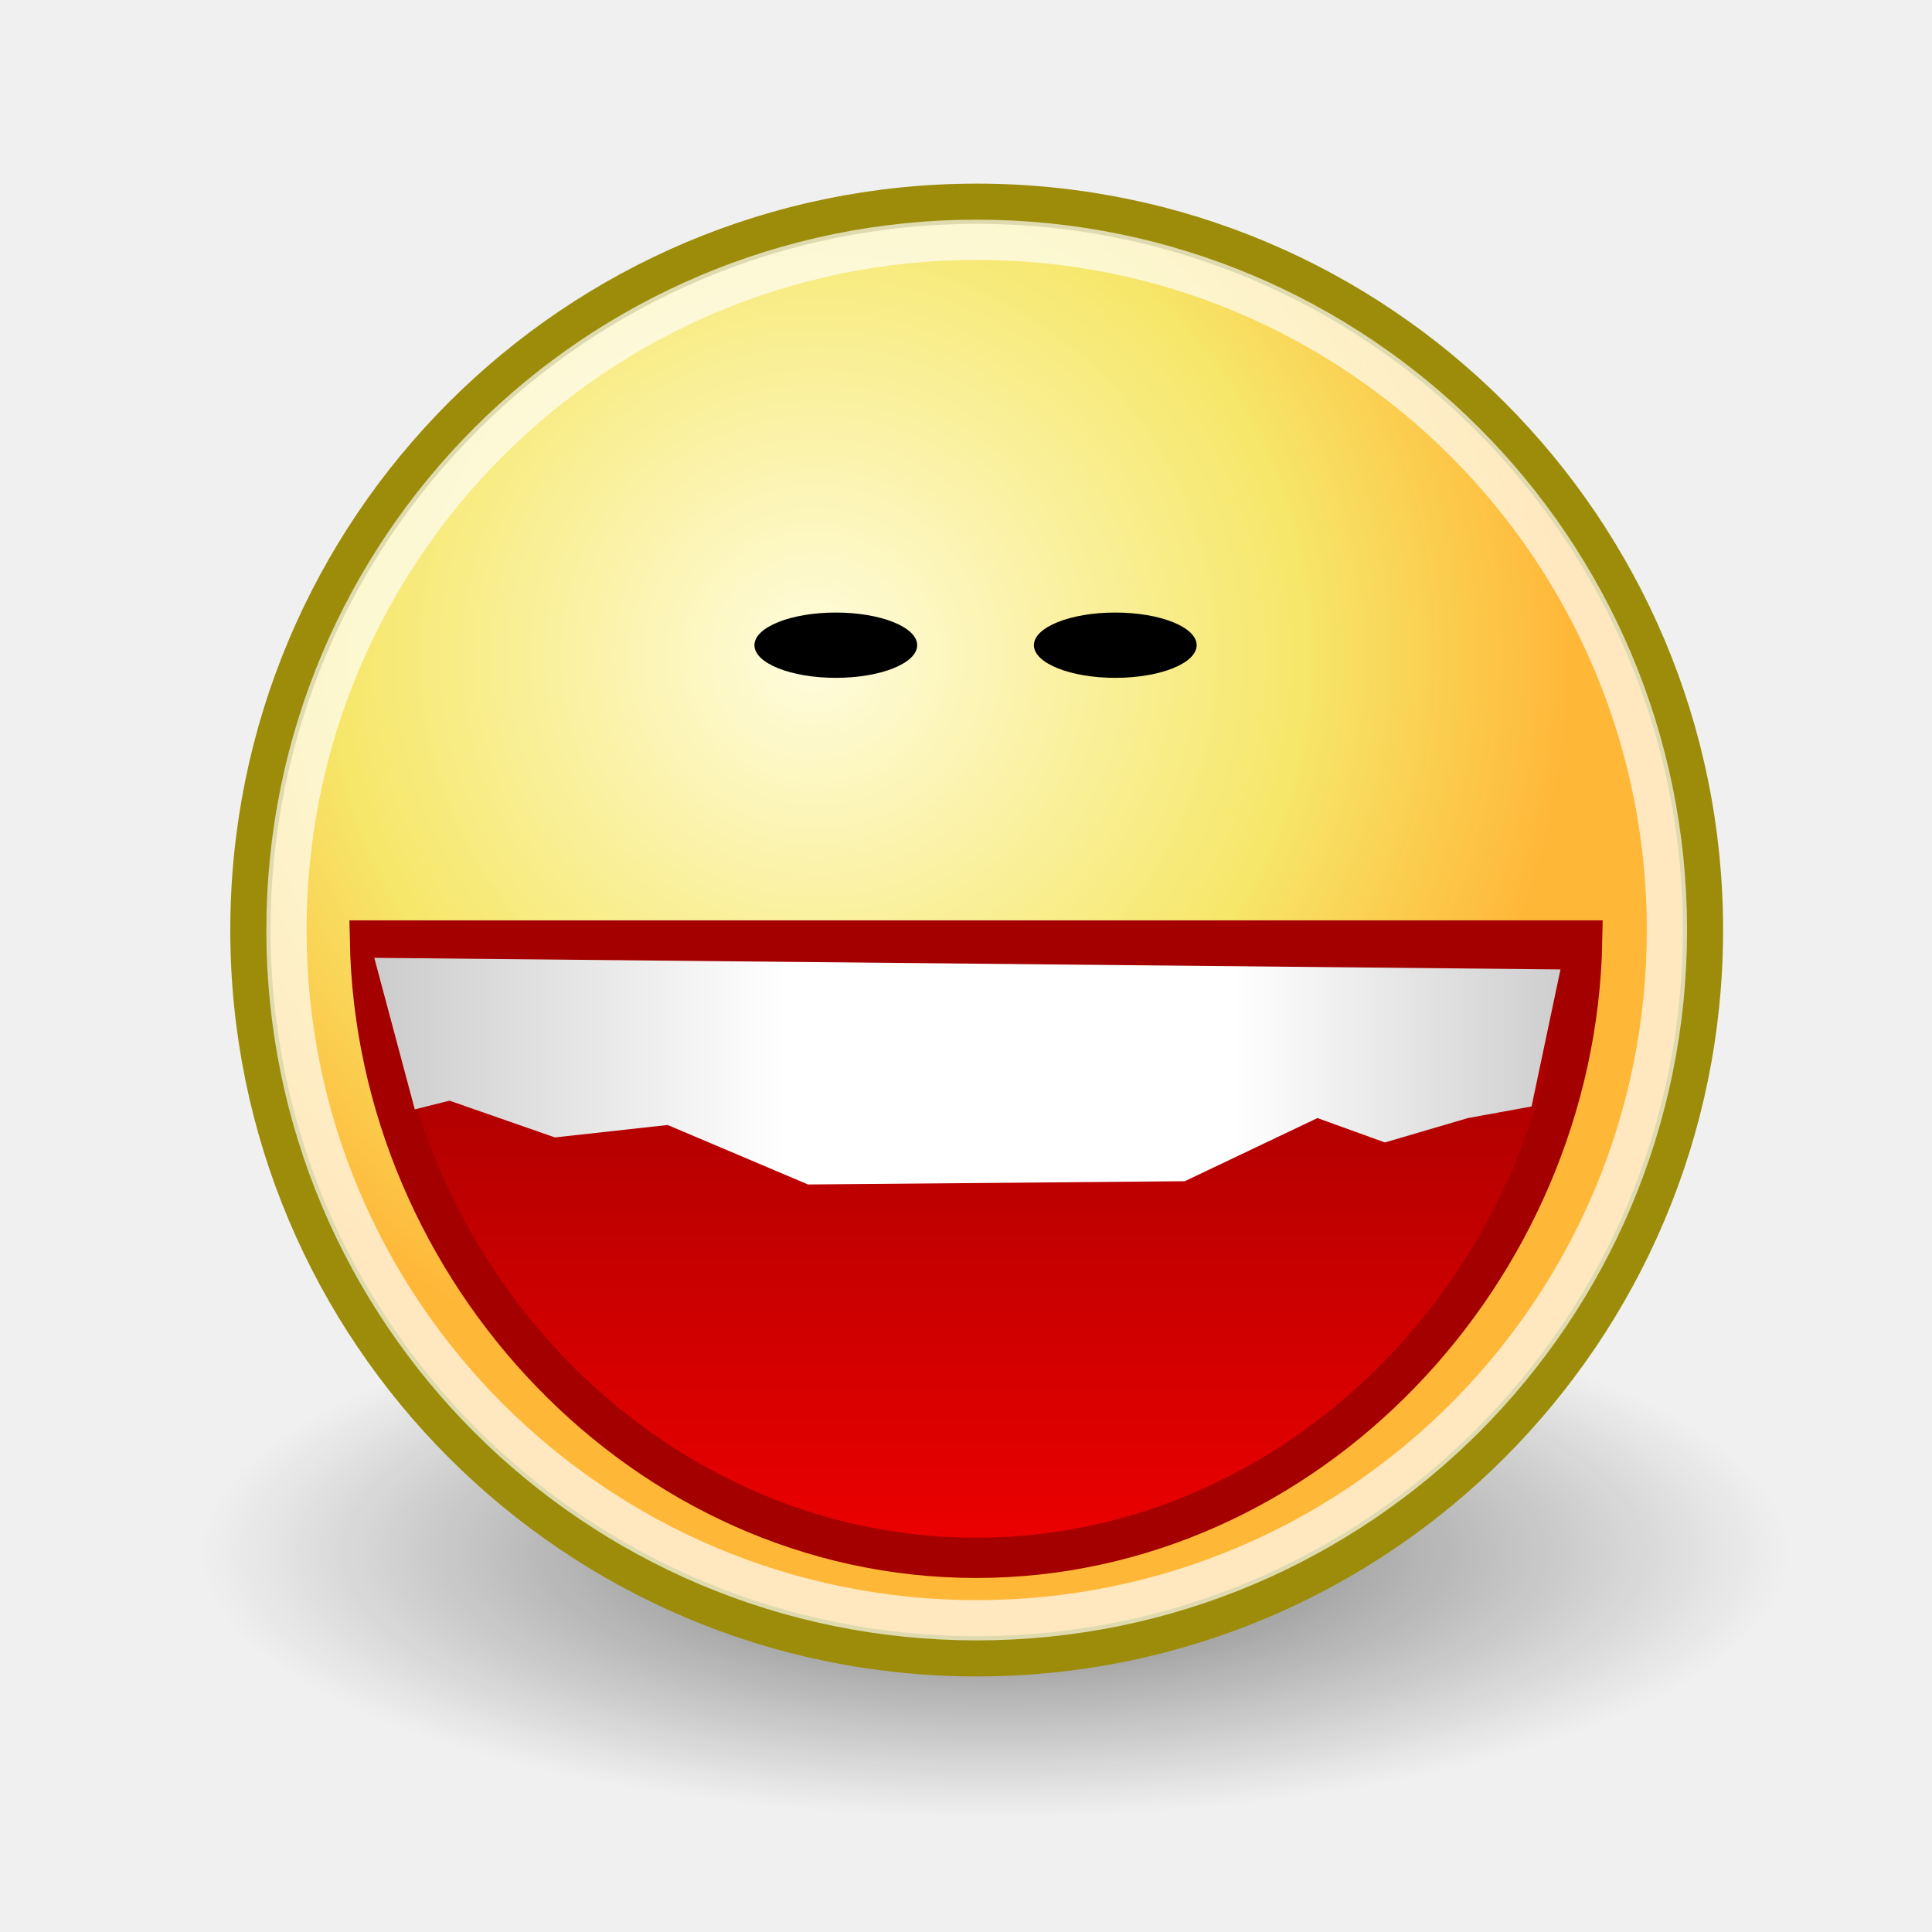
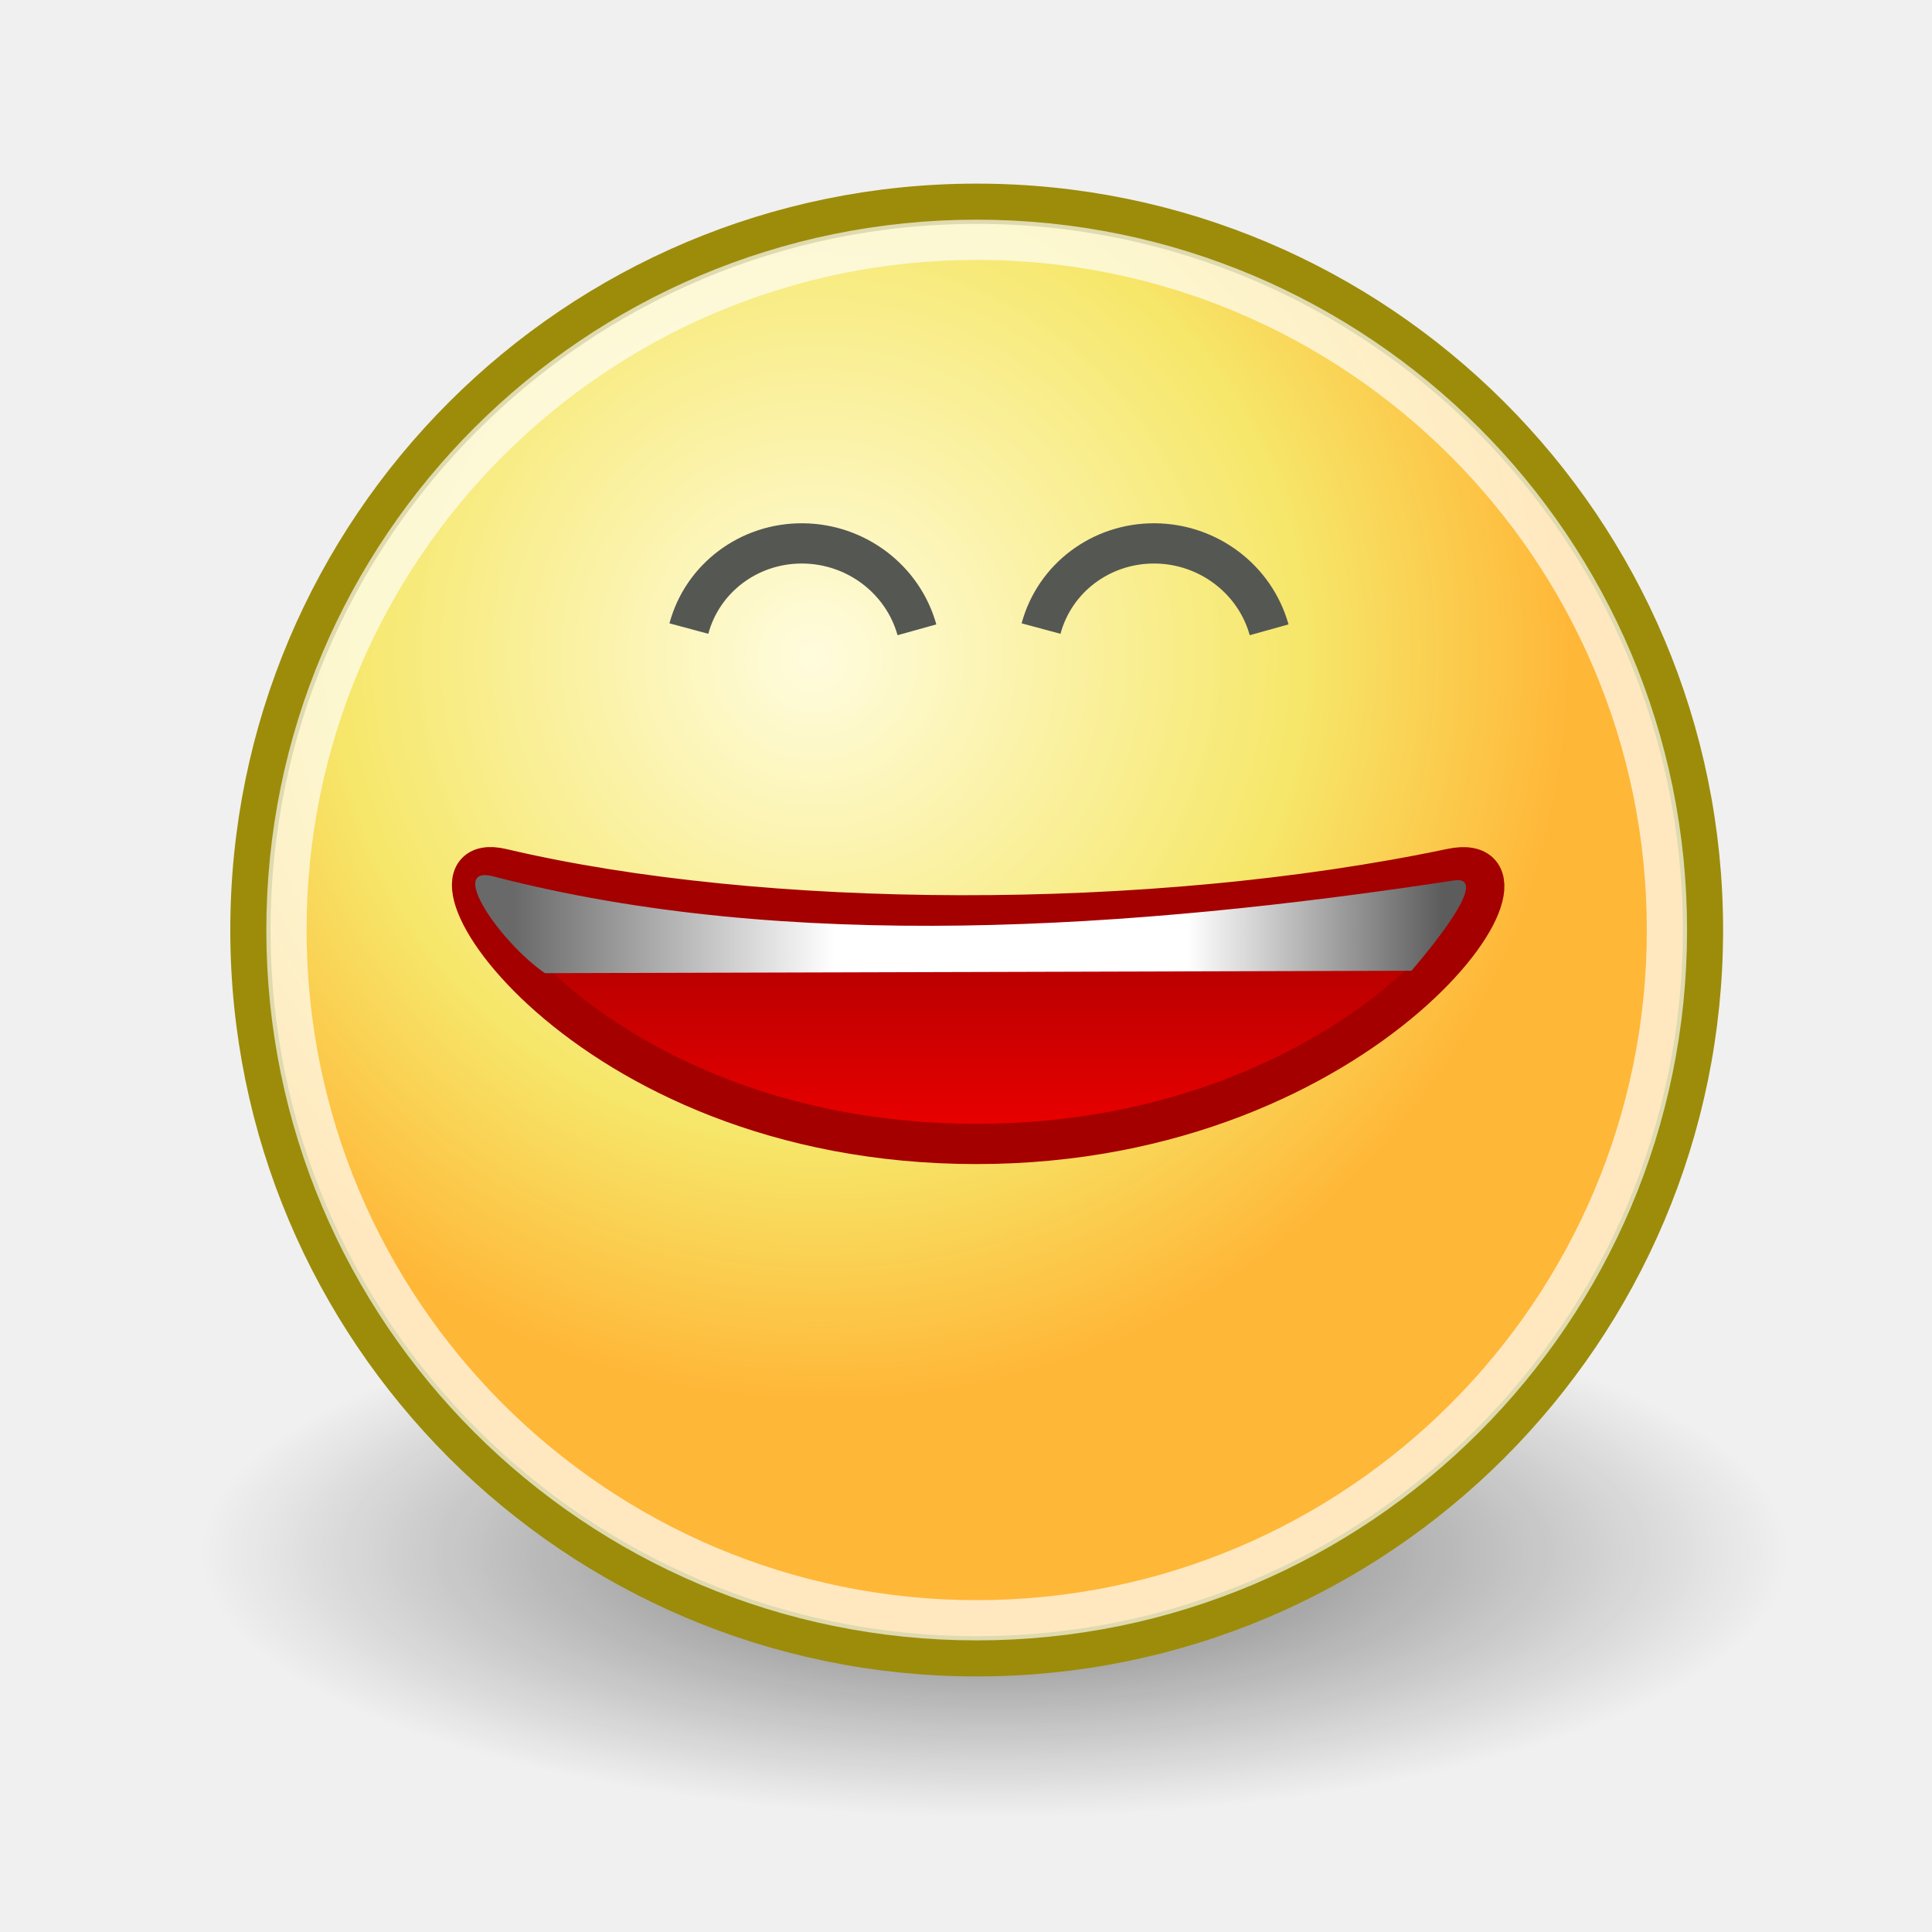
<svg xmlns="http://www.w3.org/2000/svg" xmlns:xlink="http://www.w3.org/1999/xlink" width="48px" height="48px" id="svg4376">
  <defs id="defs3">
    <linearGradient id="linearGradient3290">
      <stop style="stop-color:#fffcde;stop-opacity:1;" offset="0" id="stop3292" />
      <stop id="stop3294" offset="0.645" style="stop-color:#f6e76a;stop-opacity:1;" />
      <stop style="stop-color:#ffb738;stop-opacity:1;" offset="1" id="stop3296" />
    </linearGradient>
    <linearGradient id="linearGradient3068">
-       <stop style="stop-color:#cccccc;stop-opacity:1;" offset="0" id="stop3070" />
+       <stop style="stop-color:#696969;stop-opacity:1;" offset="0" id="stop3070" />
      <stop id="stop3076" offset="0.346" style="stop-color:#ffffff;stop-opacity:1;" />
      <stop style="stop-color:#ffffff;stop-opacity:1;" offset="0.725" id="stop3078" />
-       <stop style="stop-color:#cecece;stop-opacity:1;" offset="1" id="stop3072" />
+       <stop style="stop-color:#5c5c5c;stop-opacity:1;" offset="1" id="stop3072" />
    </linearGradient>
    <linearGradient id="linearGradient3050">
      <stop style="stop-color:#a40000;stop-opacity:1;" offset="0" id="stop3052" />
      <stop style="stop-color:#ec0000;stop-opacity:1;" offset="1" id="stop3054" />
    </linearGradient>
    <linearGradient id="linearGradient2729">
      <stop style="stop-color:#d6e0f8;stop-opacity:1;" offset="0" id="stop2731" />
      <stop style="stop-color:#d6e0f8;stop-opacity:0;" offset="1" id="stop2733" />
    </linearGradient>
    <linearGradient id="linearGradient2509">
      <stop id="stop2511" offset="0" style="stop-color:#fffcde;stop-opacity:1;" />
      <stop style="stop-color:#f6e76a;stop-opacity:1;" offset="0.645" id="stop2308" />
      <stop id="stop2513" offset="1" style="stop-color:#ffb738;stop-opacity:1;" />
    </linearGradient>
    <radialGradient gradientUnits="userSpaceOnUse" fy="39.593" fx="25.053" r="15.757" cy="39.593" cx="25.053" id="aigrd2" gradientTransform="matrix(1.25,0,0,-1.25,-6.479446,73.66448)">
      <stop id="stop8602" style="stop-color:#777777;stop-opacity:1;" offset="0" />
      <stop id="stop8604" style="stop-color:#000000" offset="1" />
    </radialGradient>
    <linearGradient id="linearGradient4565">
      <stop style="stop-color:#000000;stop-opacity:1;" offset="0" id="stop4567" />
      <stop style="stop-color:#000000;stop-opacity:0;" offset="1" id="stop4569" />
    </linearGradient>
    <linearGradient id="linearGradient3824">
      <stop style="stop-color:#ffffff;stop-opacity:1;" offset="0" id="stop3826" />
      <stop style="stop-color:#c9c9c9;stop-opacity:1;" offset="1" id="stop3828" />
    </linearGradient>
    <linearGradient id="linearGradient3800">
      <stop style="stop-color:#ffeed6;stop-opacity:1;" offset="0" id="stop3802" />
      <stop id="stop8664" offset="0.5" style="stop-color:#e49c2f;stop-opacity:1;" />
      <stop style="stop-color:#ffc66c;stop-opacity:1;" offset="1" id="stop3804" />
    </linearGradient>
    <radialGradient xlink:href="#linearGradient4565" id="radialGradient2712" gradientUnits="userSpaceOnUse" gradientTransform="matrix(1,0,0,0.333333,0,25.71429)" cx="24.714" cy="38.571" fx="24.714" fy="38.571" r="19.714" />
    <radialGradient xlink:href="#linearGradient3290" id="radialGradient2714" gradientUnits="userSpaceOnUse" cx="29.288" cy="15.721" fx="29.158" fy="15.756" r="8.902" />
    <linearGradient xlink:href="#linearGradient2729" id="linearGradient2747" x1="36.593" y1="18.229" x2="35.032" y2="13.809" gradientUnits="userSpaceOnUse" gradientTransform="translate(33.48959,0.176777)" />
    <radialGradient xlink:href="#aigrd2" id="radialGradient2752" gradientUnits="userSpaceOnUse" gradientTransform="matrix(1.25,0,0,-1.25,-6.479446,73.66448)" cx="25.053" cy="39.593" fx="25.053" fy="39.593" r="15.757" />
    <radialGradient xlink:href="#linearGradient2729" id="radialGradient2754" gradientUnits="userSpaceOnUse" gradientTransform="matrix(1.369875,2.306855e-15,-4.790962e-15,2.845006,34.44575,-35.24141)" cx="13.665" cy="20.542" fx="13.665" fy="20.542" r="4.309" />
    <linearGradient xlink:href="#linearGradient3050" id="linearGradient3056" x1="23.031" y1="24.312" x2="23.031" y2="36.25" gradientUnits="userSpaceOnUse" gradientTransform="matrix(1.150095,0,0,1.150095,-3.639812,-3.274809)" />
    <linearGradient xlink:href="#linearGradient3068" id="linearGradient3074" x1="11.25" y1="26.094" x2="36.875" y2="26.094" gradientUnits="userSpaceOnUse" gradientTransform="matrix(1.150096,0,0,1.150096,-3.639814,-3.274811)" />
    <radialGradient xlink:href="#linearGradient4565" id="radialGradient1360" gradientUnits="userSpaceOnUse" gradientTransform="matrix(1,0,0,0.333333,0,25.71429)" cx="24.714" cy="38.571" fx="24.714" fy="38.571" r="19.714" />
    <radialGradient xlink:href="#linearGradient3290" id="radialGradient1362" gradientUnits="userSpaceOnUse" cx="29.288" cy="15.721" fx="29.158" fy="15.756" r="8.902" />
    <linearGradient xlink:href="#linearGradient3050" id="linearGradient1364" gradientUnits="userSpaceOnUse" gradientTransform="matrix(1.150095,0,0,1.150095,-3.639812,-3.274809)" x1="23.031" y1="24.312" x2="23.031" y2="36.25" />
    <linearGradient xlink:href="#linearGradient3068" id="linearGradient1366" gradientUnits="userSpaceOnUse" gradientTransform="matrix(1.150096,0,0,1.150096,-3.639814,-3.274811)" x1="11.25" y1="26.094" x2="36.875" y2="26.094" />
-     <linearGradient xlink:href="#linearGradient3068" id="linearGradient1372" gradientUnits="userSpaceOnUse" gradientTransform="matrix(1.150096,0,0,1.150096,-3.639814,-3.274811)" x1="11.25" y1="26.094" x2="36.875" y2="26.094" />
-     <linearGradient xlink:href="#linearGradient3050" id="linearGradient1375" gradientUnits="userSpaceOnUse" gradientTransform="matrix(1.150095,0,0,1.150095,-3.639812,-3.274809)" x1="23.031" y1="24.312" x2="23.031" y2="36.25" />
+     <linearGradient xlink:href="#linearGradient3068" id="linearGradient1372" gradientUnits="userSpaceOnUse" gradientTransform="matrix(0.900635,0,0,0.512797,2.616633,10.42827)" x1="11.25" y1="26.094" x2="36.875" y2="26.094" />
+     <linearGradient xlink:href="#linearGradient3050" id="linearGradient1375" gradientUnits="userSpaceOnUse" gradientTransform="matrix(0.900634,0,0,0.512797,2.420862,9.703722)" x1="23.031" y1="24.312" x2="23.031" y2="36.25" />
  </defs>
  <g id="layer1">
    <path style="opacity:0.532;color:#000000;fill:url(#radialGradient1360);fill-opacity:1;fill-rule:evenodd;stroke:none;stroke-width:0.405;stroke-linecap:round;stroke-linejoin:round;marker:none;marker-start:none;marker-mid:none;marker-end:none;stroke-miterlimit:4;stroke-dasharray:none;stroke-dashoffset:0;stroke-opacity:1;visibility:visible;display:inline;overflow:visible" id="path4563" d="M 44.429 38.571 A 19.714 6.571 0 1 1  5,38.571 A 19.714 6.571 0 1 1  44.429 38.571 z" />
    <path style="opacity:1;color:#000000;fill:url(#radialGradient1362);fill-opacity:1;fill-rule:evenodd;stroke:#9c8c0a;stroke-width:0.48;stroke-linecap:round;stroke-linejoin:round;marker:none;marker-start:none;marker-mid:none;marker-end:none;stroke-miterlimit:4;stroke-dasharray:none;stroke-dashoffset:0;stroke-opacity:1;visibility:visible;display:inline;overflow:visible" id="path4320" d="M 39.775 19.009 A 8.662 8.662 0 1 1  22.451,19.009 A 8.662 8.662 0 1 1  39.775 19.009 z" transform="matrix(2.083142,0,0,2.083142,-40.54715,-16.49224)" />
    <path d="M 39.775 19.009 A 8.662 8.662 0 1 1  22.451,19.009 A 8.662 8.662 0 1 1  39.775 19.009 z" id="path4322" style="opacity:0.677;color:#000000;fill:none;fill-opacity:1;fill-rule:evenodd;stroke:#ffffff;stroke-width:0.505;stroke-linecap:round;stroke-linejoin:round;marker:none;marker-start:none;marker-mid:none;marker-end:none;stroke-miterlimit:4;stroke-dasharray:none;stroke-dashoffset:0;stroke-opacity:1;visibility:visible;display:inline;overflow:visible" transform="matrix(1.979782,0,0,1.979782,-37.33128,-14.52746)" />
-     <path style="opacity:1;color:#000000;fill:url(#linearGradient1375);fill-opacity:1;fill-rule:nonzero;stroke:#a40000;stroke-width:1;stroke-linecap:butt;stroke-linejoin:miter;marker:none;marker-start:none;marker-mid:none;marker-end:none;stroke-miterlimit:4;stroke-dasharray:none;stroke-dashoffset:0;stroke-opacity:1;visibility:visible;display:inline;overflow:visible" d="M 9.191,23.366 C 9.348,31.563 16.016,38.704 24.25,38.704 C 32.484,38.704 39.152,31.563 39.309,23.366 L 9.191,23.366 z " id="path2756" />
-     <path style="opacity:1;color:#000000;fill:url(#linearGradient1372);fill-opacity:1;fill-rule:nonzero;stroke:none;stroke-width:1;stroke-linecap:butt;stroke-linejoin:miter;marker:none;marker-start:none;marker-mid:none;marker-end:none;stroke-miterlimit:4;stroke-dasharray:none;stroke-dashoffset:0;stroke-opacity:1;visibility:visible;display:inline;overflow:visible" d="M 10.305,27.562 L 11.168,27.346 L 13.786,28.259 L 16.587,27.95 L 20.075,29.428 L 29.435,29.347 L 32.732,27.778 L 34.407,28.384 L 36.47,27.778 L 38.051,27.49 L 38.77,24.085 L 9.299,23.797 L 10.305,27.562 z " id="path3058" />
-     <g id="g4243" transform="matrix(1,0,0,0.723924,2.834646,4.969324)">
-       <path transform="matrix(1.293931,0,0,0.717157,-6.411426,3.355749)" d="M 20.375 16.625 A 1.562 1.562 0 1 1  17.25,16.625 A 1.562 1.562 0 1 1  20.375 16.625 z" id="path3060" style="opacity:1;color:#000000;fill:#000000;fill-opacity:1;fill-rule:nonzero;stroke:none;stroke-width:1;stroke-linecap:butt;stroke-linejoin:miter;marker:none;marker-start:none;marker-mid:none;marker-end:none;stroke-miterlimit:4;stroke-dasharray:none;stroke-dashoffset:0;stroke-opacity:1;visibility:visible;display:inline;overflow:visible" />
-       <path transform="matrix(1.293931,0,0,0.717157,0.532105,3.355749)" style="opacity:1;color:#000000;fill:#000000;fill-opacity:1;fill-rule:nonzero;stroke:none;stroke-width:1;stroke-linecap:butt;stroke-linejoin:miter;marker:none;marker-start:none;marker-mid:none;marker-end:none;stroke-miterlimit:4;stroke-dasharray:none;stroke-dashoffset:0;stroke-opacity:1;visibility:visible;display:inline;overflow:visible" id="path3062" d="M 20.375 16.625 A 1.562 1.562 0 1 1  17.25,16.625 A 1.562 1.562 0 1 1  20.375 16.625 z" />
-     </g>
+     <path style="opacity:1;color:#000000;fill:url(#linearGradient1375);fill-opacity:1;fill-rule:nonzero;stroke:#a40000;stroke-width:1;stroke-linecap:butt;stroke-linejoin:miter;marker:none;marker-start:none;marker-mid:none;marker-end:none;stroke-miterlimit:4;stroke-dasharray:none;stroke-dashoffset:0;stroke-opacity:1;visibility:visible;display:inline;overflow:visible" d="M 12.469,21.582 C 9.832,20.96 14.334,28.421 24.261,28.421 C 34.091,28.421 38.93,20.977 36.054,21.582 C 28.548,23.16 18.888,23.096 12.469,21.582 z " id="path2756" />
+     <path style="opacity:1;color:#000000;fill:url(#linearGradient1372);fill-opacity:1;fill-rule:nonzero;stroke:none;stroke-width:1;stroke-linecap:butt;stroke-linejoin:miter;marker:none;marker-start:none;marker-mid:none;marker-end:none;stroke-miterlimit:4;stroke-dasharray:none;stroke-dashoffset:0;stroke-opacity:1;visibility:visible;display:inline;overflow:visible" d="M 13.537,24.178 L 35.069,24.118 C 35.852,23.198 36.967,21.746 36.121,21.875 C 28.098,23.099 19.55,23.671 12.259,21.774 C 11.098,21.472 12.411,23.397 13.537,24.178 z " id="path3058" />
+     <path style="fill:none;fill-opacity:1;stroke:#555753;stroke-width:1;stroke-linecap:butt;stroke-miterlimit:4;stroke-dasharray:none;stroke-dashoffset:0;stroke-opacity:1" id="path1364" d="M -0.875,1.875 A 2.938,2.875 0 0 1 -6.356,3.312" transform="matrix(-0.965926,-0.258819,0.258819,-0.965926,24.53442,17.20131)" />
+     <path transform="matrix(-0.965926,-0.258819,0.258819,-0.965926,15.78442,17.20131)" d="M -0.875,1.875 A 2.938,2.875 0 0 1 -6.356,3.312" id="path2094" style="fill:none;fill-opacity:1;stroke:#555753;stroke-width:1;stroke-linecap:butt;stroke-miterlimit:4;stroke-dasharray:none;stroke-dashoffset:0;stroke-opacity:1" />
  </g>
</svg>
